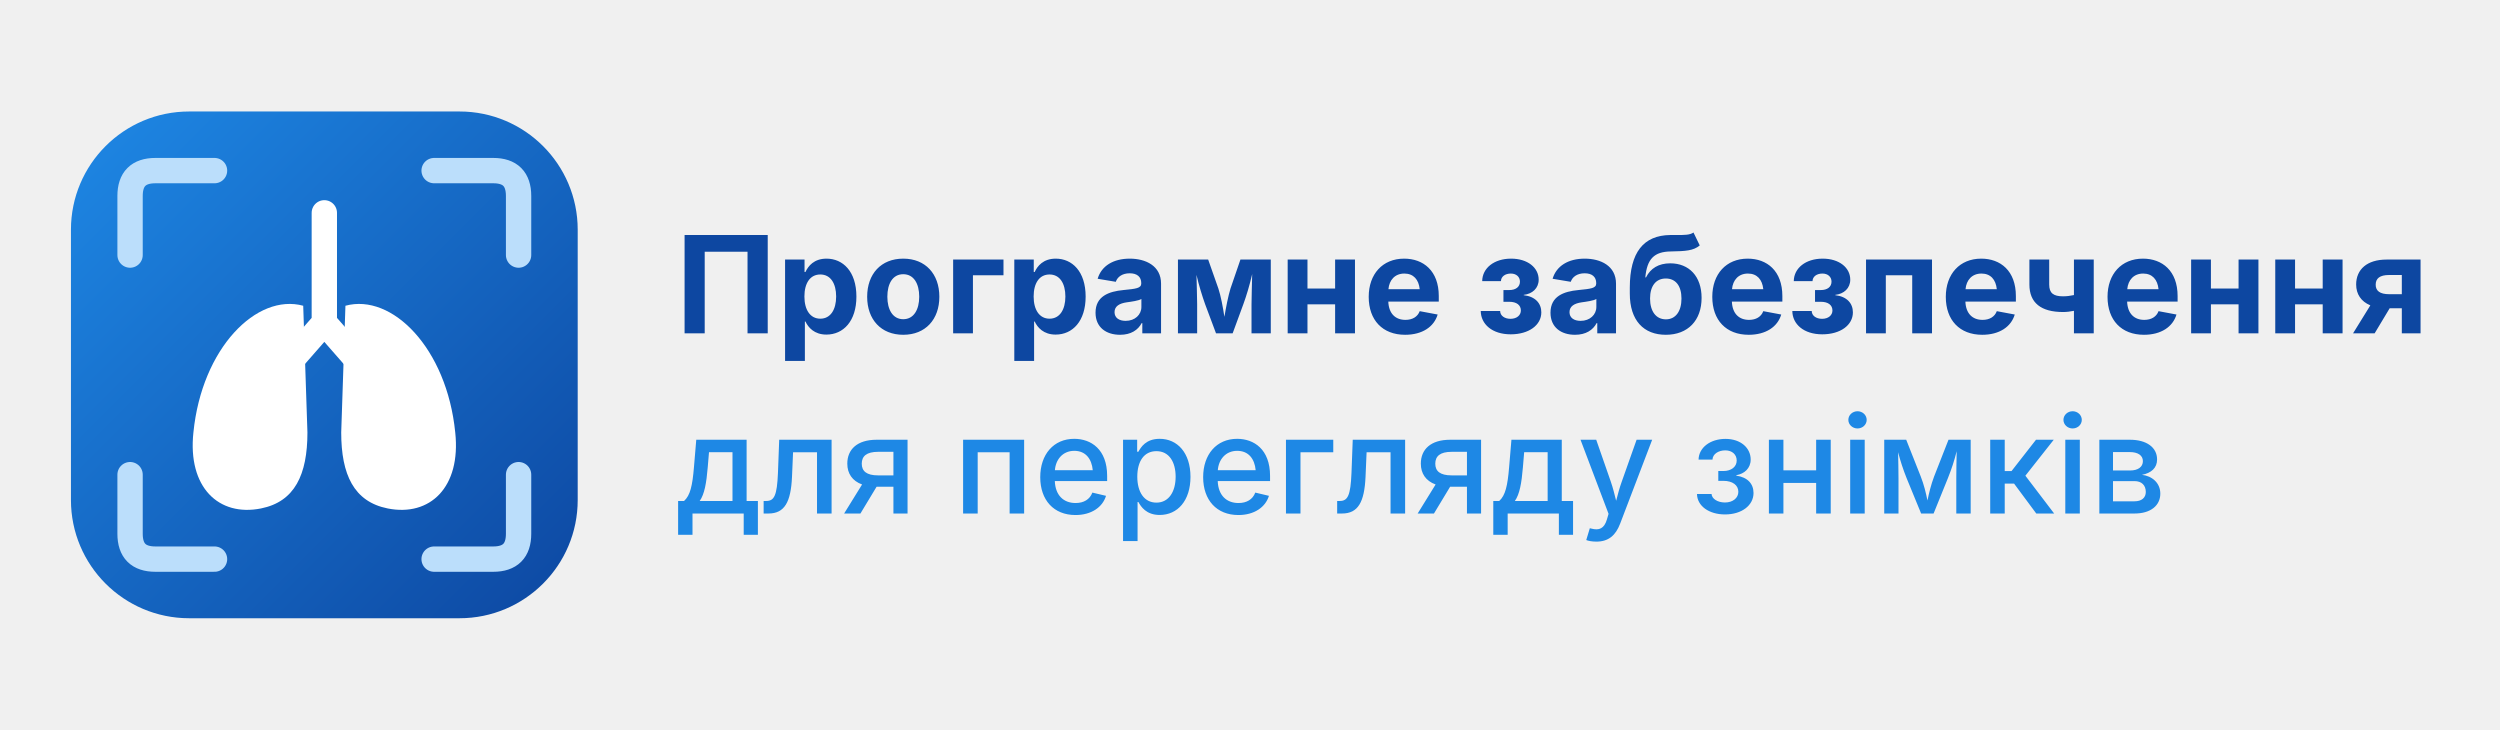
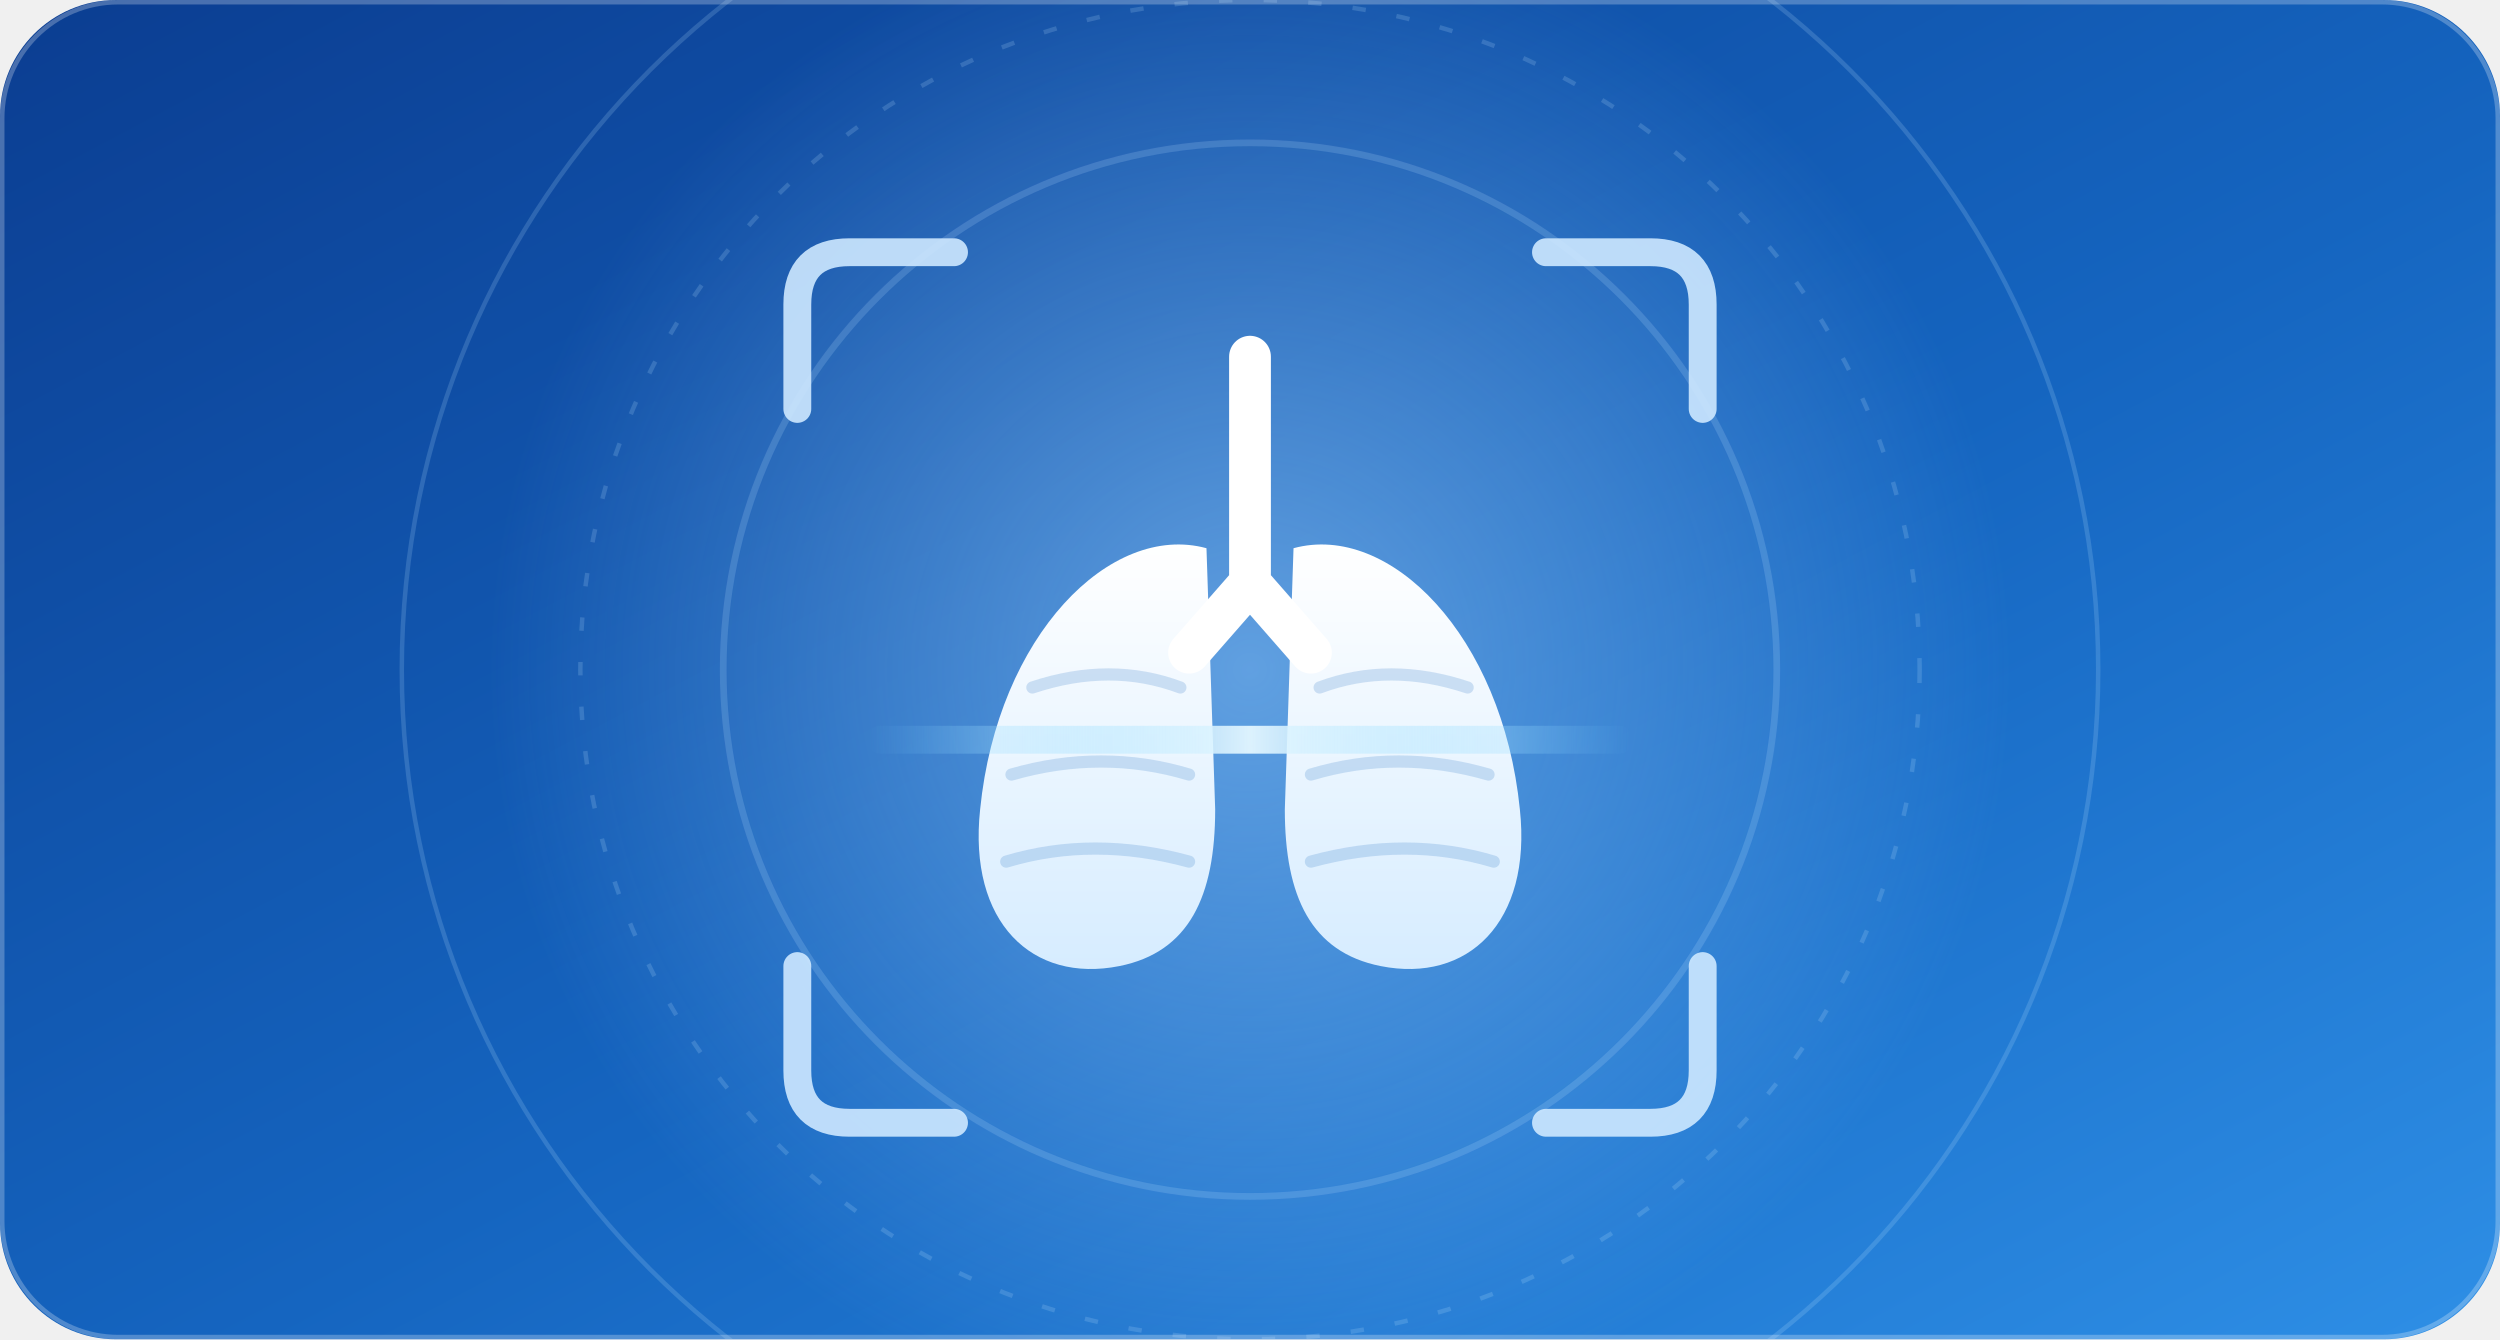
- <svg xmlns="http://www.w3.org/2000/svg" width="555" height="162" viewBox="0 0 555 162">
-   <g transform="translate(12 21) scale(1.875)">
-     <defs>
-       <linearGradient id="bg" x1="0" y1="0" x2="1" y2="1">
-         <stop offset="0" stop-color="#1E88E5" />
-         <stop offset="1" stop-color="#0D47A1" />
-       </linearGradient>
-     </defs>
-     <rect x="2" y="2" width="60" height="60" rx="14" fill="url(#bg)" />
-     <g fill="none" stroke="#BBDEFB" stroke-width="3" stroke-linecap="round" stroke-linejoin="round">
-       <path d="M9 19 V12 Q9 9 12 9 H19" />
-       <path d="M45 9 H52 Q55 9 55 12 V19" />
-       <path d="M55 45 V52 Q55 55 52 55 H45" />
-       <path d="M19 55 H12 Q9 55 9 52 V45" />
+ <svg xmlns="http://www.w3.org/2000/svg" width="560" height="300" viewBox="0 0 560 300">
+   <defs>
+     <linearGradient id="bg" x1="0" y1="0" x2="1" y2="1">
+       <stop offset="0" stop-color="#0B3D91" />
+       <stop offset="0.55" stop-color="#1565C0" />
+       <stop offset="1" stop-color="#2E8FE6" />
+     </linearGradient>
+     <radialGradient id="glow" cx="0.5" cy="0.5" r="0.5">
+       <stop offset="0" stop-color="#9FD3FF" stop-opacity="0.55" />
+       <stop offset="1" stop-color="#9FD3FF" stop-opacity="0" />
+     </radialGradient>
+     <linearGradient id="lung" x1="0" y1="0" x2="0" y2="1">
+       <stop offset="0" stop-color="#FFFFFF" />
+       <stop offset="1" stop-color="#D6ECFF" />
+     </linearGradient>
+     <linearGradient id="scan" x1="0" y1="0" x2="1" y2="0">
+       <stop offset="0" stop-color="#7FD4FF" stop-opacity="0" />
+       <stop offset="0.5" stop-color="#E3F6FF" stop-opacity="0.95" />
+       <stop offset="1" stop-color="#7FD4FF" stop-opacity="0" />
+     </linearGradient>
+     <clipPath id="card">
+       <rect x="0" y="0" width="560" height="300" rx="26" />
+     </clipPath>
+   </defs>
+   <g clip-path="url(#card)">
+     <rect width="560" height="300" fill="url(#bg)" />
+     <circle cx="280.0" cy="150.0" r="170" fill="url(#glow)" />
+     <g fill="none" stroke="#BFE3FF" stroke-opacity="0.18">
+       <circle cx="280.0" cy="150.0" r="118" stroke-width="1.5" />
+       <circle cx="280.0" cy="150.0" r="150" stroke-width="1" stroke-dasharray="3 7" />
+       <circle cx="280.0" cy="150.0" r="190" stroke-width="1" />
    </g>
-     <g fill="#FFFFFF">
-       <path d="M29.5 25 C24 23.5 17.5 30 16.5 40 C15.8 46.5 19.5 50 24.5 49 C28.5 48.2 30 45 30 40 Z" />
-       <path d="M34.5 25 C40 23.5 46.5 30 47.5 40 C48.2 46.5 44.5 50 39.5 49 C35.5 48.2 34 45 34 40 Z" />
+     <g transform="translate(280.0 154.0) scale(3.9) translate(-32 -33)">
+       <g fill="none" stroke="#CDE8FF" stroke-width="1.6" stroke-linecap="round" stroke-linejoin="round" opacity="0.9">
+         <path d="M6 17 V11 Q6 8 9 8 H15" />
+         <path d="M49 8 H55 Q58 8 58 11 V17" />
+         <path d="M58 49 V55 Q58 58 55 58 H49" />
+         <path d="M15 58 H9 Q6 58 6 55 V49" />
+       </g>
+       <g fill="url(#lung)">
+         <path d="M29.5 25 C24 23.5 17.5 30 16.5 40 C15.8 46.5 19.5 50 24.5 49 C28.5 48.2 30 45 30 40 Z" />
+         <path d="M34.5 25 C40 23.5 46.5 30 47.5 40 C48.2 46.5 44.5 50 39.5 49 C35.5 48.2 34 45 34 40 Z" />
+       </g>
+       <path d="M32 14 V27 M32 27 L28.5 31 M32 27 L35.5 31" fill="none" stroke="#FFFFFF" stroke-width="2.4" stroke-linecap="round" stroke-linejoin="round" />
+       <g fill="none" stroke="#1565C0" stroke-opacity="0.18" stroke-width="0.7" stroke-linecap="round">
+         <path d="M19.5 33 Q24 31.5 28 33" />
+         <path d="M18.3 38 Q23.5 36.5 28.5 38" />
+         <path d="M18 43 Q23 41.5 28.5 43" />
+         <path d="M44.5 33 Q40 31.5 36 33" />
+         <path d="M45.7 38 Q40.5 36.5 35.5 38" />
+         <path d="M46 43 Q41 41.5 35.5 43" />
+       </g>
+       <rect x="10" y="35.2" width="44" height="1.6" rx="0.8" fill="url(#scan)" />
    </g>
-     <path d="M32 14 V27 M32 27 L28.5 31 M32 27 L35.5 31" fill="none" stroke="#FFFFFF" stroke-width="3" stroke-linecap="round" stroke-linejoin="round" />
  </g>
-   <path d="M170.435 52.174H151.978V74.0H156.445V55.88H165.952V74.0H170.435ZM174.287 80.123H178.682V71.378H178.813C179.429 72.696 180.776 74.278 183.457 74.278C187.236 74.278 190.122 71.29 190.122 65.841C190.122 60.245 187.119 57.418 183.486 57.418C180.703 57.418 179.414 59.073 178.813 60.377H178.608V57.623H174.287ZM182.109 70.748C179.868 70.748 178.579 68.785 178.579 65.826C178.579 62.853 179.854 60.934 182.109 60.934C184.409 60.934 185.625 62.955 185.625 65.826C185.625 68.712 184.395 70.748 182.109 70.748ZM200.522 74.322C205.444 74.322 208.535 70.924 208.535 65.885C208.535 60.816 205.444 57.418 200.522 57.418C195.586 57.418 192.51 60.816 192.51 65.885C192.51 70.924 195.586 74.322 200.522 74.322ZM200.522 70.865C198.179 70.865 196.992 68.727 196.992 65.87C196.992 62.97 198.179 60.875 200.522 60.875C202.866 60.875 204.067 62.984 204.067 65.87C204.067 68.727 202.866 70.865 200.522 70.865ZM222.773 57.623H211.597V74.0H215.991V61.109H222.773ZM225.176 80.123H229.57V71.378H229.702C230.317 72.696 231.665 74.278 234.346 74.278C238.125 74.278 241.011 71.29 241.011 65.841C241.011 60.245 238.008 57.418 234.375 57.418C231.592 57.418 230.303 59.073 229.702 60.377H229.497V57.623H225.176ZM232.998 70.748C230.757 70.748 229.468 68.785 229.468 65.826C229.468 62.853 230.742 60.934 232.998 60.934C235.298 60.934 236.514 62.955 236.514 65.826C236.514 68.712 235.283 70.748 232.998 70.748ZM248.657 74.322C251.074 74.322 252.656 73.253 253.447 71.729H253.594V74.0H257.754V62.97C257.754 59.0 254.326 57.418 250.811 57.418C247.148 57.418 244.512 59.044 243.677 61.886L247.705 62.56C248.057 61.505 249.097 60.67 250.796 60.67C252.437 60.67 253.359 61.461 253.359 62.853V62.926C253.359 63.995 252.202 64.112 249.39 64.391C246.167 64.698 243.208 65.753 243.208 69.415C243.208 72.652 245.537 74.322 248.657 74.322ZM249.902 71.231C248.452 71.231 247.427 70.572 247.427 69.298C247.427 67.979 248.511 67.35 250.137 67.115C251.104 66.983 252.847 66.749 253.389 66.368V68.141C253.389 69.869 251.953 71.231 249.902 71.231ZM261.504 74.0H265.767V67.54C265.767 66.017 265.664 63.321 265.62 61.021C266.162 63.395 266.895 65.724 267.539 67.54L269.956 74.0H273.647L276.021 67.54C276.68 65.738 277.412 63.351 277.983 60.846C277.939 63.248 277.837 65.987 277.837 67.54V74.0H282.114V57.623H275.376L273.164 64.068C272.666 65.694 272.168 68.229 271.816 70.338C271.494 68.214 271.025 65.694 270.483 64.068L268.213 57.623H261.504ZM290.259 57.623H285.864V74.0H290.259V67.555H296.396V74.0H300.806V57.623H296.396V64.054H290.259ZM311.938 74.322C315.747 74.322 318.354 72.55 319.16 69.825L315.176 69.078C314.707 70.338 313.55 71.012 312.012 71.012C309.8 71.012 308.306 69.635 308.203 66.954H319.409V65.724C319.409 60.128 315.996 57.418 311.719 57.418C306.929 57.418 303.853 60.846 303.853 65.899C303.853 71.07 306.929 74.322 311.938 74.322ZM308.232 64.2C308.408 62.179 309.668 60.729 311.763 60.729C313.799 60.729 314.956 62.062 315.176 64.2ZM335.376 74.22C339.404 74.22 342.173 72.184 342.173 69.342C342.173 67.35 340.854 65.826 338.262 65.533V65.46C340.166 65.255 341.587 63.995 341.587 62.091C341.587 59.41 339.126 57.418 335.464 57.418C331.699 57.418 329.077 59.513 329.048 62.413H333.208C333.237 61.373 334.175 60.729 335.405 60.729C336.636 60.729 337.427 61.476 337.427 62.53C337.427 63.702 336.475 64.391 335.068 64.391H333.765V66.998H335.068C336.665 66.998 337.632 67.716 337.632 68.932C337.632 69.986 336.724 70.777 335.332 70.777C334.014 70.777 333.047 70.089 333.032 69.049H328.726C328.755 71.949 331.245 74.22 335.376 74.22ZM349.658 74.322C352.075 74.322 353.657 73.253 354.448 71.729H354.595V74.0H358.755V62.97C358.755 59.0 355.327 57.418 351.812 57.418C348.149 57.418 345.513 59.044 344.678 61.886L348.706 62.56C349.058 61.505 350.098 60.67 351.797 60.67C353.438 60.67 354.36 61.461 354.36 62.853V62.926C354.36 63.995 353.203 64.112 350.391 64.391C347.168 64.698 344.209 65.753 344.209 69.415C344.209 72.652 346.538 74.322 349.658 74.322ZM350.903 71.231C349.453 71.231 348.428 70.572 348.428 69.298C348.428 67.979 349.512 67.35 351.138 67.115C352.104 66.983 353.848 66.749 354.39 66.368V68.141C354.39 69.869 352.954 71.231 350.903 71.231ZM375.952 51.617C375.161 52.188 373.887 52.174 372.144 52.174C371.719 52.174 371.265 52.174 370.781 52.174C364.878 52.247 361.831 55.997 361.816 63.819V65.167C361.816 71.144 364.893 74.322 369.814 74.322C374.707 74.322 377.754 71.144 377.754 66.134C377.754 61.329 374.956 58.458 370.796 58.458C368.203 58.458 366.401 59.586 365.42 61.578H365.259C365.64 57.491 367.207 55.865 370.942 55.821C374.209 55.763 375.923 55.66 377.344 54.488ZM369.829 70.895C367.632 70.895 366.313 69.107 366.313 66.28C366.313 63.438 367.646 61.827 369.814 61.827C371.982 61.827 373.286 63.438 373.286 66.28C373.286 69.122 371.982 70.895 369.829 70.895ZM388.213 74.322C392.021 74.322 394.629 72.55 395.435 69.825L391.45 69.078C390.981 70.338 389.824 71.012 388.286 71.012C386.074 71.012 384.58 69.635 384.478 66.954H395.684V65.724C395.684 60.128 392.271 57.418 387.993 57.418C383.203 57.418 380.127 60.846 380.127 65.899C380.127 71.07 383.203 74.322 388.213 74.322ZM384.507 64.2C384.683 62.179 385.942 60.729 388.037 60.729C390.073 60.729 391.23 62.062 391.45 64.2ZM404.546 74.22C408.574 74.22 411.343 72.184 411.343 69.342C411.343 67.35 410.024 65.826 407.432 65.533V65.46C409.336 65.255 410.757 63.995 410.757 62.091C410.757 59.41 408.296 57.418 404.634 57.418C400.869 57.418 398.247 59.513 398.218 62.413H402.378C402.407 61.373 403.345 60.729 404.575 60.729C405.806 60.729 406.597 61.476 406.597 62.53C406.597 63.702 405.645 64.391 404.238 64.391H402.935V66.998H404.238C405.835 66.998 406.802 67.716 406.802 68.932C406.802 69.986 405.894 70.777 404.502 70.777C403.184 70.777 402.217 70.089 402.202 69.049H397.896C397.925 71.949 400.415 74.22 404.546 74.22ZM428.906 57.623H414.258V74.0H418.652V61.109H424.512V74.0H428.906ZM440.054 74.322C443.862 74.322 446.47 72.55 447.275 69.825L443.291 69.078C442.822 70.338 441.665 71.012 440.127 71.012C437.915 71.012 436.421 69.635 436.318 66.954H447.524V65.724C447.524 60.128 444.111 57.418 439.834 57.418C435.044 57.418 431.968 60.846 431.968 65.899C431.968 71.07 435.044 74.322 440.054 74.322ZM436.348 64.2C436.523 62.179 437.783 60.729 439.878 60.729C441.914 60.729 443.071 62.062 443.291 64.2ZM457.998 69.269C458.76 69.269 459.624 69.166 460.415 69.005V74.0H464.81V57.623H460.415V65.504C459.609 65.68 458.818 65.782 457.998 65.782C455.889 65.782 454.922 65.094 454.922 63.175V57.623H450.527V63.175C450.527 67.262 453.149 69.269 457.998 69.269ZM475.957 74.322C479.766 74.322 482.373 72.55 483.179 69.825L479.194 69.078C478.726 70.338 477.568 71.012 476.03 71.012C473.818 71.012 472.324 69.635 472.222 66.954H483.428V65.724C483.428 60.128 480.015 57.418 475.737 57.418C470.947 57.418 467.871 60.846 467.871 65.899C467.871 71.07 470.947 74.322 475.957 74.322ZM472.251 64.2C472.427 62.179 473.687 60.729 475.781 60.729C477.817 60.729 478.975 62.062 479.194 64.2ZM490.825 57.623H486.431V74.0H490.825V67.555H496.963V74.0H501.372V57.623H496.963V64.054H490.825ZM509.502 57.623H505.107V74.0H509.502V67.555H515.64V74.0H520.049V57.623H515.64V64.054H509.502ZM537.363 74.0V57.623H529.819C525.483 57.623 523.066 59.82 523.066 63.16C523.066 65.299 524.165 66.939 526.216 67.789L522.378 74.0H527.168L530.508 68.434H533.203V74.0ZM533.203 65.313H530.42C528.325 65.313 527.402 64.566 527.402 63.204C527.402 61.812 528.311 61.051 530.376 61.051H533.203Z" fill="#0D47A1" />
-   <path d="M150.542 118.731H153.735V114.0H165.103V118.731H168.252V111.217H165.747V97.623H154.57L154.058 103.717C153.721 107.833 153.223 110.001 151.86 111.217H150.542ZM155.332 111.217C156.401 109.708 156.826 107.218 157.119 103.717L157.397 100.392H162.612V111.217ZM169.526 114.0H170.61C174.185 114.0 175.576 111.437 175.825 105.855L176.06 100.406H181.377V114.0H184.614V97.623H172.983L172.705 105.006C172.5 110.016 171.885 111.217 170.098 111.217H169.526ZM201.475 114.0V97.623H194.619C190.283 97.623 188.101 99.776 188.101 102.926C188.101 105.108 189.199 106.764 191.382 107.555L187.397 114.0H191.016L194.604 108.053C194.619 108.053 194.634 108.053 194.648 108.053H198.34V114.0ZM198.34 105.533H194.927C192.378 105.533 191.309 104.596 191.309 102.94C191.309 101.271 192.378 100.304 194.941 100.304H198.34ZM227.358 97.623H213.809V114.0H217.046V100.406H224.136V114.0H227.358ZM238.755 114.337C242.256 114.337 244.761 112.623 245.537 110.074L242.505 109.356C241.934 110.88 240.586 111.671 238.784 111.671C236.104 111.671 234.287 109.957 234.17 106.793H245.786V105.65C245.786 99.747 242.212 97.418 238.477 97.418C233.892 97.418 230.933 100.89 230.933 105.929C230.933 111.012 233.921 114.337 238.755 114.337ZM234.185 104.391C234.36 102.032 235.913 100.084 238.491 100.084C240.967 100.084 242.358 101.812 242.593 104.391ZM249.316 120.123H252.539V111.437H252.715C253.286 112.477 254.473 114.322 257.446 114.322C261.431 114.322 264.287 111.144 264.287 105.855C264.287 100.523 261.372 97.418 257.446 97.418C254.385 97.418 253.286 99.278 252.715 100.289H252.451V97.623H249.316ZM256.729 111.583C254.004 111.583 252.48 109.239 252.48 105.826C252.48 102.428 253.96 100.157 256.729 100.157C259.57 100.157 260.991 102.604 260.991 105.826C260.991 109.078 259.526 111.583 256.729 111.583ZM274.922 114.337C278.423 114.337 280.928 112.623 281.704 110.074L278.672 109.356C278.101 110.88 276.753 111.671 274.951 111.671C272.271 111.671 270.454 109.957 270.337 106.793H281.953V105.65C281.953 99.747 278.379 97.418 274.644 97.418C270.059 97.418 267.1 100.89 267.1 105.929C267.1 111.012 270.088 114.337 274.922 114.337ZM270.352 104.391C270.527 102.032 272.08 100.084 274.658 100.084C277.134 100.084 278.525 101.812 278.76 104.391ZM295.986 97.623H285.483V114.0H288.706V100.406H295.986ZM296.851 114.0H297.935C301.509 114.0 302.9 111.437 303.149 105.855L303.384 100.406H308.701V114.0H311.938V97.623H300.308L300.029 105.006C299.824 110.016 299.209 111.217 297.422 111.217H296.851ZM328.799 114.0V97.623H321.943C317.607 97.623 315.425 99.776 315.425 102.926C315.425 105.108 316.523 106.764 318.706 107.555L314.722 114.0H318.34L321.929 108.053C321.943 108.053 321.958 108.053 321.973 108.053H325.664V114.0ZM325.664 105.533H322.251C319.702 105.533 318.633 104.596 318.633 102.94C318.633 101.271 319.702 100.304 322.266 100.304H325.664ZM331.509 118.731H334.702V114.0H346.069V118.731H349.219V111.217H346.714V97.623H335.537L335.024 103.717C334.688 107.833 334.189 110.001 332.827 111.217H331.509ZM336.299 111.217C337.368 109.708 337.793 107.218 338.086 103.717L338.364 100.392H343.579V111.217ZM352.148 119.889C352.544 120.064 353.394 120.24 354.404 120.24C357.041 120.24 358.667 118.893 359.663 116.271L366.782 97.623H363.325L360.029 106.925C359.517 108.346 359.15 109.767 358.784 111.173C358.433 109.767 358.096 108.36 357.598 106.925L354.36 97.623H350.874L357.1 114.073L356.748 115.274C356.147 117.384 354.976 117.794 353.306 117.354L352.939 117.267ZM382.954 114.205C386.66 114.205 389.282 112.198 389.282 109.444C389.282 107.423 387.993 105.958 385.459 105.592V105.489C387.261 105.196 388.652 103.951 388.652 102.018C388.652 99.454 386.455 97.433 383.057 97.433C379.731 97.433 377.139 99.322 377.08 102.032H380.171C380.215 100.787 381.504 99.981 383.013 99.981C384.536 99.981 385.547 100.904 385.547 102.237C385.547 103.658 384.302 104.566 382.603 104.566H381.46V106.749H382.603C384.639 106.749 385.913 107.716 385.913 109.181C385.913 110.543 384.697 111.554 382.939 111.554C381.343 111.554 380.024 110.748 379.966 109.664H376.729C376.787 112.345 379.395 114.205 382.954 114.205ZM395.918 97.623H392.695V114.0H395.918V107.218H403.184V114.0H406.421V97.623H403.184V104.42H395.918ZM410.742 114.0H413.965V97.623H410.742ZM412.368 95.118C413.481 95.118 414.404 94.269 414.404 93.214C414.404 92.145 413.481 91.295 412.368 91.295C411.255 91.295 410.332 92.145 410.332 93.214C410.332 94.269 411.255 95.118 412.368 95.118ZM418.301 114.0H421.465V106.148C421.465 104.449 421.421 102.296 421.377 100.392C421.904 102.413 422.476 104.156 423.267 106.148L426.489 114.0H429.258L432.437 106.148C433.257 104.098 433.843 102.311 434.385 100.172C434.341 102.252 434.297 104.391 434.297 106.148V114.0H437.49V97.623H432.568L429.36 105.812C428.687 107.599 428.232 109.488 427.896 111.114C427.559 109.444 427.119 107.599 426.416 105.812L423.179 97.623H418.301ZM441.826 114.0H445.049V107.364H447.129L452.051 114.0H456.021L449.634 105.606L455.933 97.623H451.992L446.558 104.581H445.049V97.623H441.826ZM458.496 114.0H461.719V97.623H458.496ZM460.122 95.118C461.235 95.118 462.158 94.269 462.158 93.214C462.158 92.145 461.235 91.295 460.122 91.295C459.009 91.295 458.086 92.145 458.086 93.214C458.086 94.269 459.009 95.118 460.122 95.118ZM466.055 114.0H473.877C477.48 114.0 479.59 112.198 479.59 109.591C479.59 107.174 477.729 105.665 475.518 105.416C477.598 105.006 478.872 103.878 478.872 102.003C478.872 99.308 476.528 97.623 472.837 97.623H466.055ZM469.087 111.29V106.808H473.877C475.43 106.808 476.367 107.716 476.367 109.225C476.367 110.499 475.43 111.29 473.877 111.29ZM469.087 104.449V100.362H472.837C474.624 100.362 475.723 101.109 475.723 102.369C475.723 103.658 474.653 104.449 472.866 104.449Z" fill="#1E88E5" />
+   <rect x="0.5" y="0.5" width="559" height="299" rx="26" fill="none" stroke="#FFFFFF" stroke-opacity="0.25" />
</svg>
